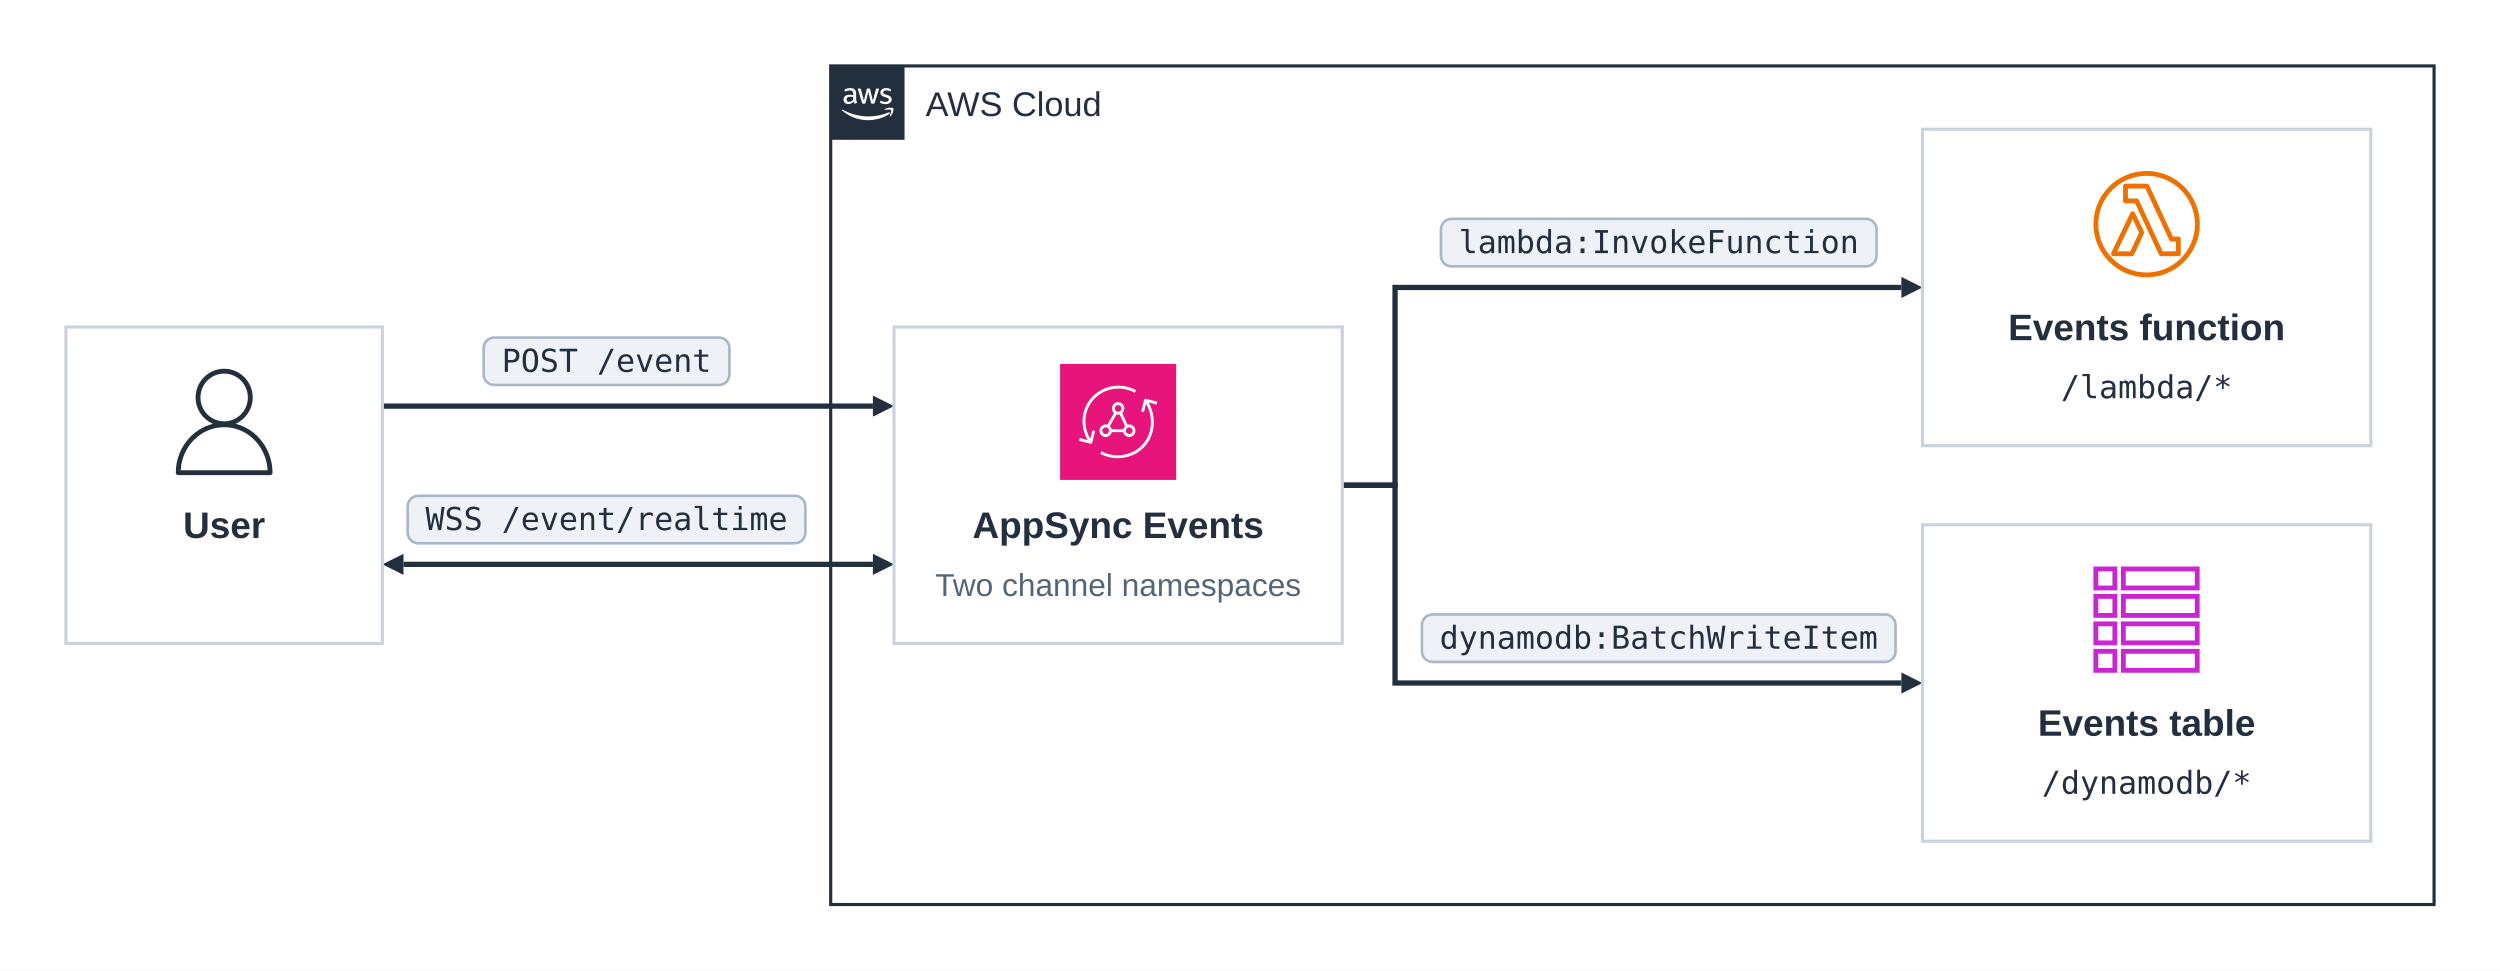
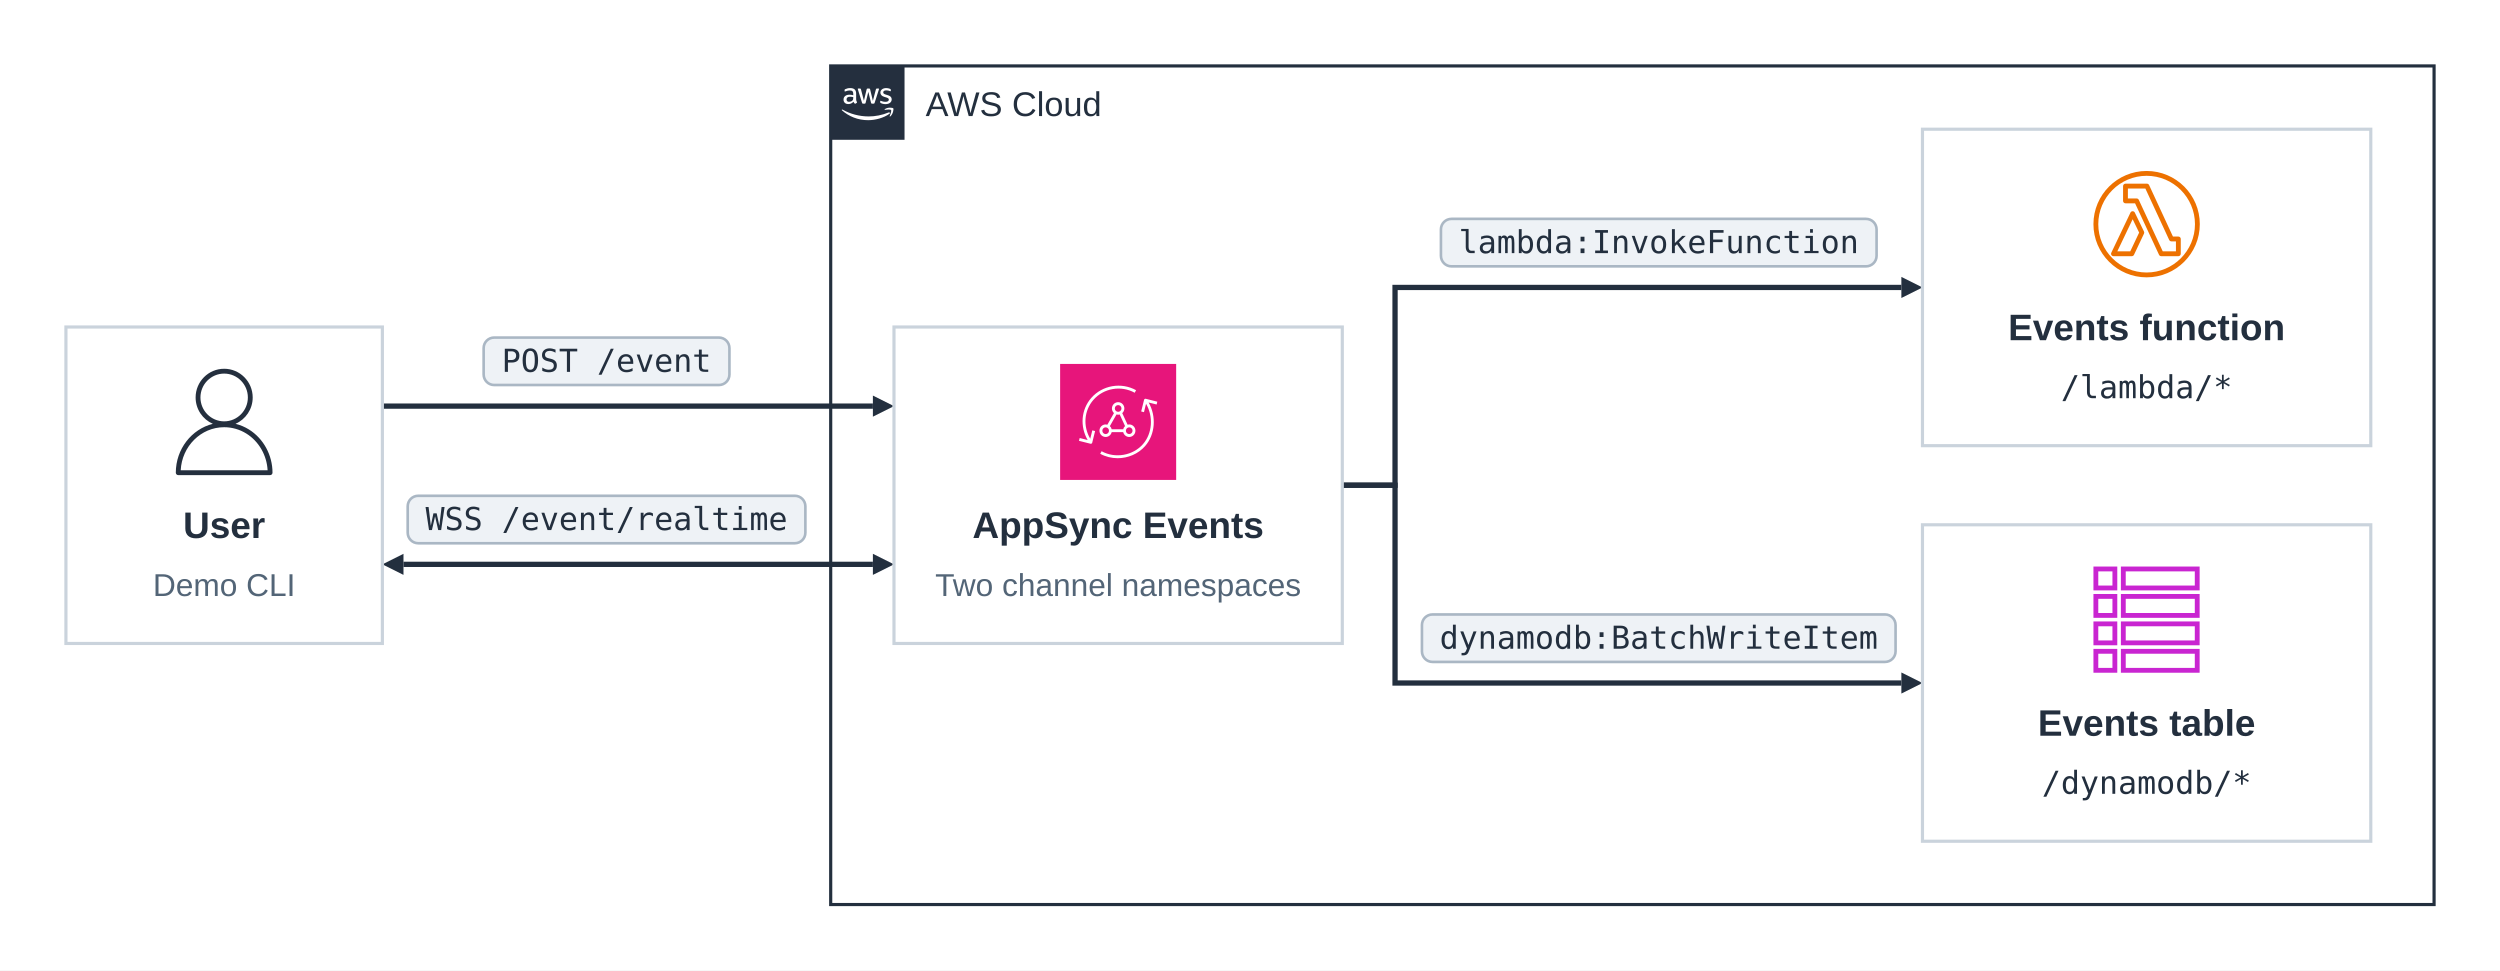
<svg xmlns="http://www.w3.org/2000/svg" width="948" height="368" viewBox="-25 -25 948 368" role="img" aria-labelledby="title description">
  <rect x="-25" y="-25" width="948" height="368" fill="#FFFFFF" />
  <g data-group-id="aws">
    <rect x="290" y="0" width="608" height="318" fill="none" stroke="#232F3E" stroke-width="1.2" />
-     <svg width="28" height="28" viewBox="0 0 40 40" version="1.1" id="icon-2df4e799eb24-1" x="290" y="0" preserveAspectRatio="xMidYMid meet" data-icon="" aria-hidden="true">
-       <g id="icon-2df4e799eb24-1-Icon-Architecture-Group/32/AWS-Cloud-logo_32" stroke="none" stroke-width="1" fill="none" fill-rule="evenodd">
-         <rect id="icon-2df4e799eb24-1-Rectangle" fill="#242F3E" x="0" y="0" width="40" height="40" />
-         <path d="M32.698,23.901 C33.059,24.37 32.298,26.3 31.957,27.164 C31.853,27.426 32.075,27.529 32.307,27.332 C33.82,26.048 34.212,23.357 33.901,22.969 C33.594,22.583 30.95,22.252 29.338,23.401 C29.089,23.578 29.132,23.822 29.407,23.79 C30.315,23.678 32.338,23.433 32.698,23.901 L32.698,23.901 Z M31.856,25.91 C32.374,25.532 31.93,24.969 31.402,25.19 C27.889,26.654 24.075,27.363 20.602,27.363 C15.459,27.363 10.475,25.974 6.446,23.668 C6.094,23.466 5.833,23.823 6.127,24.082 C9.86,27.398 14.796,29.391 20.274,29.391 C24.184,29.391 28.725,28.183 31.856,25.91 L31.856,25.91 Z M29.712,20.695 C29.214,20.695 28.727,20.642 28.253,20.534 C27.777,20.425 27.413,20.302 27.16,20.161 C27.005,20.077 26.908,19.989 26.869,19.903 C26.831,19.815 26.811,19.729 26.811,19.643 L26.811,19.174 C26.811,18.98 26.884,18.881 27.027,18.881 C27.082,18.881 27.14,18.894 27.2,18.914 C27.261,18.937 27.341,18.969 27.441,19.012 C27.761,19.153 28.108,19.26 28.485,19.336 C28.861,19.411 29.236,19.449 29.611,19.449 C30.208,19.449 30.669,19.347 30.995,19.141 C31.322,18.937 31.484,18.646 31.484,18.268 C31.484,18.008 31.399,17.793 31.227,17.619 C31.056,17.445 30.738,17.286 30.275,17.134 L28.9,16.713 C28.203,16.497 27.698,16.184 27.383,15.775 C27.068,15.363 26.911,14.916 26.911,14.428 C26.911,14.041 26.996,13.699 27.169,13.401 C27.339,13.104 27.564,12.851 27.845,12.64 C28.13,12.43 28.459,12.272 28.834,12.162 C29.208,12.055 29.606,12 30.026,12 C30.236,12 30.449,12.014 30.666,12.041 C30.881,12.067 31.085,12.103 31.278,12.146 C31.471,12.191 31.651,12.239 31.816,12.292 C31.982,12.347 32.114,12.401 32.215,12.454 C32.346,12.529 32.439,12.605 32.496,12.681 C32.551,12.756 32.579,12.858 32.579,12.989 L32.579,13.425 C32.579,13.62 32.507,13.716 32.362,13.716 C32.285,13.716 32.165,13.68 31.998,13.604 C31.458,13.365 30.848,13.248 30.177,13.248 C29.635,13.248 29.214,13.334 28.916,13.506 C28.617,13.68 28.468,13.955 28.468,14.333 C28.468,14.591 28.562,14.81 28.751,14.988 C28.939,15.166 29.286,15.336 29.795,15.499 L31.137,15.921 C31.822,16.135 32.311,16.433 32.603,16.809 C32.897,17.188 33.044,17.619 33.044,18.104 C33.044,18.505 32.961,18.864 32.794,19.182 C32.628,19.501 32.399,19.772 32.105,19.999 C31.813,20.226 31.463,20.398 31.054,20.517 C30.644,20.637 30.197,20.695 29.712,20.695 L29.712,20.695 Z M17.547,20.451 C17.381,20.451 17.26,20.424 17.182,20.364 C17.104,20.303 17.038,20.183 16.983,19.999 L14.761,12.842 C14.708,12.658 14.679,12.535 14.679,12.471 C14.679,12.32 14.757,12.244 14.912,12.244 L15.839,12.244 C16.016,12.244 16.14,12.274 16.213,12.334 C16.284,12.392 16.347,12.512 16.402,12.698 L17.993,18.818 L19.47,12.698 C19.514,12.512 19.574,12.392 19.651,12.334 C19.728,12.274 19.855,12.244 20.031,12.244 L20.796,12.244 C20.971,12.244 21.098,12.274 21.176,12.334 C21.253,12.392 21.314,12.512 21.358,12.698 L22.851,18.899 L24.491,12.698 C24.546,12.512 24.609,12.392 24.681,12.334 C24.754,12.274 24.877,12.244 25.054,12.244 L25.932,12.244 C26.088,12.244 26.165,12.32 26.165,12.471 C26.165,12.512 26.158,12.562 26.149,12.615 C26.136,12.671 26.116,12.746 26.081,12.842 L23.795,19.999 C23.74,20.183 23.673,20.303 23.595,20.364 C23.518,20.424 23.396,20.451 23.231,20.451 L22.418,20.451 C22.242,20.451 22.115,20.421 22.038,20.357 C21.961,20.292 21.9,20.166 21.856,19.984 L20.38,14.024 L18.923,19.984 C18.879,20.166 18.817,20.292 18.74,20.357 C18.662,20.421 18.536,20.451 18.359,20.451 L17.547,20.451 Z M9.939,19.449 C10.25,19.449 10.575,19.392 10.918,19.279 C11.26,19.165 11.558,18.969 11.812,18.687 C11.968,18.515 12.074,18.318 12.136,18.096 C12.196,17.876 12.225,17.609 12.225,17.295 L12.225,16.907 C11.951,16.842 11.661,16.791 11.356,16.753 C11.052,16.716 10.757,16.696 10.469,16.696 C9.84,16.696 9.369,16.82 9.061,17.069 C8.752,17.317 8.596,17.672 8.596,18.139 C8.596,18.57 8.713,18.895 8.945,19.117 C9.177,19.339 9.509,19.449 9.939,19.449 L9.939,19.449 Z M13.785,18.041 C13.785,18.386 13.82,18.66 13.892,18.866 C13.965,19.072 14.067,19.294 14.199,19.53 C14.243,19.606 14.265,19.676 14.265,19.739 C14.265,19.838 14.204,19.93 14.083,20.015 L13.486,20.405 C13.398,20.458 13.315,20.486 13.238,20.486 C13.137,20.486 13.044,20.443 12.956,20.357 C12.822,20.226 12.71,20.084 12.617,19.927 C12.521,19.771 12.425,19.588 12.326,19.383 C11.585,20.236 10.658,20.663 9.542,20.663 C8.746,20.663 8.116,20.443 7.651,19.999 C7.188,19.557 6.956,18.963 6.956,18.219 C6.956,17.432 7.243,16.796 7.819,16.316 C8.392,15.836 9.167,15.595 10.138,15.595 C10.459,15.595 10.793,15.62 11.141,15.668 C11.488,15.716 11.851,15.785 12.225,15.871 L12.225,15.192 C12.225,14.49 12.078,13.996 11.779,13.709 C11.481,13.423 10.968,13.281 10.239,13.281 C9.906,13.281 9.566,13.32 9.218,13.401 C8.871,13.482 8.53,13.587 8.199,13.716 C8.044,13.781 7.933,13.822 7.868,13.838 C7.802,13.854 7.752,13.862 7.719,13.862 C7.587,13.862 7.519,13.766 7.519,13.57 L7.519,13.118 C7.519,12.966 7.543,12.858 7.587,12.795 C7.631,12.729 7.719,12.664 7.852,12.6 C8.183,12.437 8.581,12.297 9.044,12.179 C9.509,12.06 10,12 10.52,12 C11.646,12 12.472,12.253 12.997,12.753 C13.521,13.255 13.785,14.013 13.785,15.028 L13.785,18.041 Z" id="icon-2df4e799eb24-1-Fill-1" fill="#FFFFFF" />
+     <svg width="28" height="28" viewBox="0 0 40 40" version="1.1" id="icon-6be8a9335b21-1" x="290" y="0" preserveAspectRatio="xMidYMid meet" data-icon="" aria-hidden="true">
+       <g id="icon-6be8a9335b21-1-Icon-Architecture-Group/32/AWS-Cloud-logo_32" stroke="none" stroke-width="1" fill="none" fill-rule="evenodd">
+         <rect id="icon-6be8a9335b21-1-Rectangle" fill="#242F3E" x="0" y="0" width="40" height="40" />
+         <path d="M32.698,23.901 C33.059,24.37 32.298,26.3 31.957,27.164 C31.853,27.426 32.075,27.529 32.307,27.332 C33.82,26.048 34.212,23.357 33.901,22.969 C33.594,22.583 30.95,22.252 29.338,23.401 C29.089,23.578 29.132,23.822 29.407,23.79 C30.315,23.678 32.338,23.433 32.698,23.901 L32.698,23.901 Z M31.856,25.91 C32.374,25.532 31.93,24.969 31.402,25.19 C27.889,26.654 24.075,27.363 20.602,27.363 C15.459,27.363 10.475,25.974 6.446,23.668 C6.094,23.466 5.833,23.823 6.127,24.082 C9.86,27.398 14.796,29.391 20.274,29.391 C24.184,29.391 28.725,28.183 31.856,25.91 L31.856,25.91 Z M29.712,20.695 C29.214,20.695 28.727,20.642 28.253,20.534 C27.777,20.425 27.413,20.302 27.16,20.161 C27.005,20.077 26.908,19.989 26.869,19.903 C26.831,19.815 26.811,19.729 26.811,19.643 L26.811,19.174 C26.811,18.98 26.884,18.881 27.027,18.881 C27.082,18.881 27.14,18.894 27.2,18.914 C27.261,18.937 27.341,18.969 27.441,19.012 C27.761,19.153 28.108,19.26 28.485,19.336 C28.861,19.411 29.236,19.449 29.611,19.449 C30.208,19.449 30.669,19.347 30.995,19.141 C31.322,18.937 31.484,18.646 31.484,18.268 C31.484,18.008 31.399,17.793 31.227,17.619 C31.056,17.445 30.738,17.286 30.275,17.134 L28.9,16.713 C28.203,16.497 27.698,16.184 27.383,15.775 C27.068,15.363 26.911,14.916 26.911,14.428 C26.911,14.041 26.996,13.699 27.169,13.401 C27.339,13.104 27.564,12.851 27.845,12.64 C28.13,12.43 28.459,12.272 28.834,12.162 C29.208,12.055 29.606,12 30.026,12 C30.236,12 30.449,12.014 30.666,12.041 C30.881,12.067 31.085,12.103 31.278,12.146 C31.471,12.191 31.651,12.239 31.816,12.292 C31.982,12.347 32.114,12.401 32.215,12.454 C32.346,12.529 32.439,12.605 32.496,12.681 C32.551,12.756 32.579,12.858 32.579,12.989 L32.579,13.425 C32.579,13.62 32.507,13.716 32.362,13.716 C32.285,13.716 32.165,13.68 31.998,13.604 C31.458,13.365 30.848,13.248 30.177,13.248 C29.635,13.248 29.214,13.334 28.916,13.506 C28.617,13.68 28.468,13.955 28.468,14.333 C28.468,14.591 28.562,14.81 28.751,14.988 C28.939,15.166 29.286,15.336 29.795,15.499 L31.137,15.921 C31.822,16.135 32.311,16.433 32.603,16.809 C32.897,17.188 33.044,17.619 33.044,18.104 C33.044,18.505 32.961,18.864 32.794,19.182 C32.628,19.501 32.399,19.772 32.105,19.999 C31.813,20.226 31.463,20.398 31.054,20.517 C30.644,20.637 30.197,20.695 29.712,20.695 L29.712,20.695 Z M17.547,20.451 C17.381,20.451 17.26,20.424 17.182,20.364 C17.104,20.303 17.038,20.183 16.983,19.999 L14.761,12.842 C14.708,12.658 14.679,12.535 14.679,12.471 C14.679,12.32 14.757,12.244 14.912,12.244 L15.839,12.244 C16.016,12.244 16.14,12.274 16.213,12.334 C16.284,12.392 16.347,12.512 16.402,12.698 L17.993,18.818 L19.47,12.698 C19.514,12.512 19.574,12.392 19.651,12.334 C19.728,12.274 19.855,12.244 20.031,12.244 L20.796,12.244 C20.971,12.244 21.098,12.274 21.176,12.334 C21.253,12.392 21.314,12.512 21.358,12.698 L22.851,18.899 L24.491,12.698 C24.546,12.512 24.609,12.392 24.681,12.334 C24.754,12.274 24.877,12.244 25.054,12.244 L25.932,12.244 C26.088,12.244 26.165,12.32 26.165,12.471 C26.165,12.512 26.158,12.562 26.149,12.615 C26.136,12.671 26.116,12.746 26.081,12.842 L23.795,19.999 C23.74,20.183 23.673,20.303 23.595,20.364 C23.518,20.424 23.396,20.451 23.231,20.451 L22.418,20.451 C22.242,20.451 22.115,20.421 22.038,20.357 C21.961,20.292 21.9,20.166 21.856,19.984 L20.38,14.024 L18.923,19.984 C18.879,20.166 18.817,20.292 18.74,20.357 C18.662,20.421 18.536,20.451 18.359,20.451 L17.547,20.451 Z M9.939,19.449 C10.25,19.449 10.575,19.392 10.918,19.279 C11.26,19.165 11.558,18.969 11.812,18.687 C11.968,18.515 12.074,18.318 12.136,18.096 C12.196,17.876 12.225,17.609 12.225,17.295 L12.225,16.907 C11.951,16.842 11.661,16.791 11.356,16.753 C11.052,16.716 10.757,16.696 10.469,16.696 C9.84,16.696 9.369,16.82 9.061,17.069 C8.752,17.317 8.596,17.672 8.596,18.139 C8.596,18.57 8.713,18.895 8.945,19.117 C9.177,19.339 9.509,19.449 9.939,19.449 L9.939,19.449 Z M13.785,18.041 C13.785,18.386 13.82,18.66 13.892,18.866 C13.965,19.072 14.067,19.294 14.199,19.53 C14.243,19.606 14.265,19.676 14.265,19.739 C14.265,19.838 14.204,19.93 14.083,20.015 L13.486,20.405 C13.398,20.458 13.315,20.486 13.238,20.486 C13.137,20.486 13.044,20.443 12.956,20.357 C12.822,20.226 12.71,20.084 12.617,19.927 C12.521,19.771 12.425,19.588 12.326,19.383 C11.585,20.236 10.658,20.663 9.542,20.663 C8.746,20.663 8.116,20.443 7.651,19.999 C7.188,19.557 6.956,18.963 6.956,18.219 C6.956,17.432 7.243,16.796 7.819,16.316 C8.392,15.836 9.167,15.595 10.138,15.595 C10.459,15.595 10.793,15.62 11.141,15.668 C11.488,15.716 11.851,15.785 12.225,15.871 L12.225,15.192 C12.225,14.49 12.078,13.996 11.779,13.709 C11.481,13.423 10.968,13.281 10.239,13.281 C9.906,13.281 9.566,13.32 9.218,13.401 C8.871,13.482 8.53,13.587 8.199,13.716 C8.044,13.781 7.933,13.822 7.868,13.838 C7.802,13.854 7.752,13.862 7.719,13.862 C7.587,13.862 7.519,13.766 7.519,13.57 L7.519,13.118 C7.519,12.966 7.543,12.858 7.587,12.795 C7.631,12.729 7.719,12.664 7.852,12.6 C8.183,12.437 8.581,12.297 9.044,12.179 C9.509,12.06 10,12 10.52,12 C11.646,12 12.472,12.253 12.997,12.753 C13.521,13.255 13.785,14.013 13.785,15.028 L13.785,18.041 Z" id="icon-6be8a9335b21-1-Fill-1" fill="#FFFFFF" />
      </g>
    </svg>
    <text x="326" y="19" font-family="Arial, Helvetica, sans-serif" font-size="13" text-anchor="start" fill="#232F3E" font-weight="normal">
      <tspan x="326" dy="0">AWS Cloud</tspan>
    </text>
  </g>
  <g data-edge-from="user" data-edge-to="api">
    <polyline points="120,129 306,129" fill="none" stroke="#232F3E" stroke-width="2" stroke-linejoin="miter" />
    <polygon points="314,129 306,125 306,133" fill="#232F3E" />
    <rect x="158.4" y="103" width="93.2" height="18" rx="4" fill="#EEF2F6" stroke="#AAB7C4" stroke-width="1" data-chip="api" />
    <text x="205" y="116" font-family="Consolas, Menlo, DejaVu Sans Mono, Liberation Mono, monospace" font-size="12" text-anchor="middle" fill="#232F3E" font-weight="normal">
      <tspan x="205" dy="0">POST /event</tspan>
    </text>
  </g>
  <g data-edge-from="user" data-edge-to="api">
    <polyline points="128,189 306,189" fill="none" stroke="#232F3E" stroke-width="2" stroke-linejoin="miter" />
    <polygon points="314,189 306,185 306,193" fill="#232F3E" />
    <polygon points="120,189 128,193 128,185" fill="#232F3E" />
    <rect x="129.6" y="163" width="150.8" height="18" rx="4" fill="#EEF2F6" stroke="#AAB7C4" stroke-width="1" data-chip="api" />
    <text x="205" y="176" font-family="Consolas, Menlo, DejaVu Sans Mono, Liberation Mono, monospace" font-size="12" text-anchor="middle" fill="#232F3E" font-weight="normal">
      <tspan x="205" dy="0">WSS /event/realtime</tspan>
    </text>
  </g>
  <g data-edge-from="api" data-edge-to="fn">
    <polyline points="484,159 504,159 504,84 696,84" fill="none" stroke="#232F3E" stroke-width="2" stroke-linejoin="miter" />
    <polygon points="704,84 696,80 696,88" fill="#232F3E" />
    <rect x="521.4" y="58" width="165.2" height="18" rx="4" fill="#EEF2F6" stroke="#AAB7C4" stroke-width="1" data-chip="api" />
    <text x="604" y="71" font-family="Consolas, Menlo, DejaVu Sans Mono, Liberation Mono, monospace" font-size="12" text-anchor="middle" fill="#232F3E" font-weight="normal">
      <tspan x="604" dy="0">lambda:InvokeFunction</tspan>
    </text>
  </g>
  <g data-edge-from="api" data-edge-to="table">
    <polyline points="484,159 504,159 504,234 696,234" fill="none" stroke="#232F3E" stroke-width="2" stroke-linejoin="miter" />
    <polygon points="704,234 696,230 696,238" fill="#232F3E" />
    <rect x="514.2" y="208" width="179.6" height="18" rx="4" fill="#EEF2F6" stroke="#AAB7C4" stroke-width="1" data-chip="api" />
    <text x="604" y="221" font-family="Consolas, Menlo, DejaVu Sans Mono, Liberation Mono, monospace" font-size="12" text-anchor="middle" fill="#232F3E" font-weight="normal">
      <tspan x="604" dy="0">dynamodb:BatchWriteItem</tspan>
    </text>
  </g>
  <g data-node-id="user">
    <rect x="0" y="99" width="120" height="120" fill="#FFFFFF" stroke="#CAD3DC" stroke-width="1.2" />
-     <svg width="44" height="44" viewBox="0 0 48 48" version="1.1" id="icon-2df4e799eb24-2" x="38" y="113" preserveAspectRatio="xMidYMid meet" data-icon="" aria-hidden="true">
-       <g id="icon-2df4e799eb24-2-Icon-Resource/General-Resource/Res_User_48" stroke="none" stroke-width="1" fill="none" fill-rule="evenodd">
-         <path d="M6.025,44 C6.524,34.085 14.395,26.178 24,26.178 C27.248,26.178 30.43,27.092 33.205,28.822 C38.354,32.033 41.653,37.783 41.974,44 L6.025,44 Z M14.192,13.878 C14.192,8.432 18.592,4 24.001,4 C29.408,4 33.807,8.432 33.807,13.878 C33.807,19.325 29.408,23.757 24.001,23.757 C18.592,23.757 14.192,19.325 14.192,13.878 L14.192,13.878 Z M34.263,27.125 C32.53,26.044 30.65,25.26 28.698,24.771 C32.877,22.939 35.807,18.749 35.807,13.878 C35.807,7.329 30.51,2 24.001,2 C17.489,2 12.192,7.329 12.192,13.878 C12.192,18.755 15.13,22.95 19.317,24.778 C10.545,26.981 4,35.2 4,45 C4,45.552 4.447,46 5,46 L43,46 C43.552,46 44,45.552 44,45 C44,37.719 40.269,30.87 34.263,27.125 L34.263,27.125 Z" id="icon-2df4e799eb24-2-Fill-1" fill="#242F3E" />
+     <svg width="44" height="44" viewBox="0 0 48 48" version="1.1" id="icon-6be8a9335b21-2" x="38" y="113" preserveAspectRatio="xMidYMid meet" data-icon="" aria-hidden="true">
+       <g id="icon-6be8a9335b21-2-Icon-Resource/General-Resource/Res_User_48" stroke="none" stroke-width="1" fill="none" fill-rule="evenodd">
+         <path d="M6.025,44 C6.524,34.085 14.395,26.178 24,26.178 C27.248,26.178 30.43,27.092 33.205,28.822 C38.354,32.033 41.653,37.783 41.974,44 L6.025,44 Z M14.192,13.878 C14.192,8.432 18.592,4 24.001,4 C29.408,4 33.807,8.432 33.807,13.878 C33.807,19.325 29.408,23.757 24.001,23.757 C18.592,23.757 14.192,19.325 14.192,13.878 L14.192,13.878 Z M34.263,27.125 C32.53,26.044 30.65,25.26 28.698,24.771 C32.877,22.939 35.807,18.749 35.807,13.878 C35.807,7.329 30.51,2 24.001,2 C17.489,2 12.192,7.329 12.192,13.878 C12.192,18.755 15.13,22.95 19.317,24.778 C10.545,26.981 4,35.2 4,45 C4,45.552 4.447,46 5,46 L43,46 C43.552,46 44,45.552 44,45 C44,37.719 40.269,30.87 34.263,27.125 L34.263,27.125 Z" id="icon-6be8a9335b21-2-Fill-1" fill="#242F3E" />
      </g>
    </svg>
    <text x="60" y="179" font-family="Arial, Helvetica, sans-serif" font-size="14" text-anchor="middle" fill="#232F3E" font-weight="600">
      <tspan x="60" dy="0">User</tspan>
    </text>
+     <text x="60" y="201" font-family="Arial, Helvetica, sans-serif" font-size="12" text-anchor="middle" fill="#536577" font-weight="normal">
+       <tspan x="60" dy="0">Demo CLI</tspan>
+     </text>
  </g>
  <g data-node-id="api">
    <rect x="314" y="99" width="170" height="120" fill="#FFFFFF" stroke="#CAD3DC" stroke-width="1.2" />
-     <svg width="44" height="44" viewBox="0 0 80 80" version="1.1" id="icon-2df4e799eb24-3" x="377" y="113" preserveAspectRatio="xMidYMid meet" data-icon="" aria-hidden="true">
-       <g id="icon-2df4e799eb24-3-Icon-Architecture/64/Arch_AWS-AppSync_64" stroke="none" stroke-width="1" fill="none" fill-rule="evenodd">
-         <g id="icon-2df4e799eb24-3-Icon-Architecture-BG/64/Application-Integration" fill="#E7157B">
-           <rect id="icon-2df4e799eb24-3-Rectangle" x="0" y="0" width="80" height="80" />
+     <svg width="44" height="44" viewBox="0 0 80 80" version="1.1" id="icon-6be8a9335b21-3" x="377" y="113" preserveAspectRatio="xMidYMid meet" data-icon="" aria-hidden="true">
+       <g id="icon-6be8a9335b21-3-Icon-Architecture/64/Arch_AWS-AppSync_64" stroke="none" stroke-width="1" fill="none" fill-rule="evenodd">
+         <g id="icon-6be8a9335b21-3-Icon-Architecture-BG/64/Application-Integration" fill="#E7157B">
+           <rect id="icon-6be8a9335b21-3-Rectangle" x="0" y="0" width="80" height="80" />
        </g>
-         <g id="icon-2df4e799eb24-3-Icon-Service/64/AWS-AppSync" transform="translate(13, 15)" fill="#FFFFFF">
-           <path d="M53.52,12.981 L48.014,11.589 C53.478,21.116 52.61,33.6 45.626,41.602 C40.854,47.071 33.772,50 26.652,50 C22.509,50 18.353,49.008 14.631,46.949 L15.583,45.191 C24.912,50.354 37.189,48.241 44.139,40.277 C50.598,32.877 51.364,21.295 46.24,12.482 L44.81,18.262 L42.888,17.776 L44.87,9.762 C45.003,9.226 45.54,8.896 46.071,9.034 L54,11.037 L53.52,12.981 Z M7.758,36.587 L9.19,30.8 L11.112,31.286 L9.13,39.3 C9.018,39.756 8.614,40.059 8.17,40.059 C8.09,40.059 8.009,40.05 7.929,40.029 L-3.55271368e-15,38.026 L0.48,36.082 L5.977,37.471 C0.556,28.105 1.441,16.503 8.459,8.462 C16.117,-0.311 29.117,-2.559 39.37,3.116 L38.418,4.873 C28.969,-0.355 16.995,1.711 9.946,9.787 C3.471,17.206 2.685,27.943 7.758,36.587 L7.758,36.587 Z M18.396,28.72 C19.663,28.72 20.694,29.762 20.694,31.043 C20.694,32.323 19.663,33.365 18.396,33.365 C17.128,33.365 16.098,32.323 16.098,31.043 C16.098,29.762 17.128,28.72 18.396,28.72 L18.396,28.72 Z M25.864,19.849 C26.228,19.951 26.605,20.023 27,20.023 C27.372,20.023 27.726,19.96 28.07,19.869 L31.768,27.853 C31.141,28.428 30.685,29.182 30.482,30.041 L22.548,30.041 C22.349,29.197 21.906,28.452 21.295,27.88 L25.864,19.849 Z M27,13.375 C28.268,13.375 29.298,14.416 29.298,15.697 C29.298,16.978 28.268,18.02 27,18.02 C25.733,18.02 24.703,16.978 24.703,15.697 C24.703,14.416 25.733,13.375 27,13.375 L27,13.375 Z M36.932,31.043 C36.932,32.323 35.901,33.365 34.634,33.365 C33.367,33.365 32.336,32.323 32.336,31.043 C32.336,29.762 33.367,28.72 34.634,28.72 C35.901,28.72 36.932,29.762 36.932,31.043 L36.932,31.043 Z M18.396,35.369 C20.413,35.369 22.099,33.946 22.548,32.045 L30.482,32.045 C30.932,33.946 32.617,35.369 34.634,35.369 C36.993,35.369 38.914,33.428 38.914,31.043 C38.914,28.657 36.993,26.716 34.634,26.716 C34.242,26.716 33.869,26.788 33.509,26.888 L29.821,18.925 C30.708,18.132 31.281,16.986 31.281,15.697 C31.281,13.311 29.36,11.371 27,11.371 C24.64,11.371 22.72,13.311 22.72,15.697 C22.72,16.962 23.269,18.09 24.128,18.881 L19.565,26.902 C19.191,26.794 18.804,26.716 18.396,26.716 C16.036,26.716 14.115,28.657 14.115,31.043 C14.115,33.428 16.036,35.369 18.396,35.369 L18.396,35.369 Z" id="icon-2df4e799eb24-3-AWS-AppSync-Icon_64_Squid" />
+         <g id="icon-6be8a9335b21-3-Icon-Service/64/AWS-AppSync" transform="translate(13, 15)" fill="#FFFFFF">
+           <path d="M53.52,12.981 L48.014,11.589 C53.478,21.116 52.61,33.6 45.626,41.602 C40.854,47.071 33.772,50 26.652,50 C22.509,50 18.353,49.008 14.631,46.949 L15.583,45.191 C24.912,50.354 37.189,48.241 44.139,40.277 C50.598,32.877 51.364,21.295 46.24,12.482 L44.81,18.262 L42.888,17.776 L44.87,9.762 C45.003,9.226 45.54,8.896 46.071,9.034 L54,11.037 L53.52,12.981 Z M7.758,36.587 L9.19,30.8 L11.112,31.286 L9.13,39.3 C9.018,39.756 8.614,40.059 8.17,40.059 C8.09,40.059 8.009,40.05 7.929,40.029 L-3.55271368e-15,38.026 L0.48,36.082 L5.977,37.471 C0.556,28.105 1.441,16.503 8.459,8.462 C16.117,-0.311 29.117,-2.559 39.37,3.116 L38.418,4.873 C28.969,-0.355 16.995,1.711 9.946,9.787 C3.471,17.206 2.685,27.943 7.758,36.587 L7.758,36.587 Z M18.396,28.72 C19.663,28.72 20.694,29.762 20.694,31.043 C20.694,32.323 19.663,33.365 18.396,33.365 C17.128,33.365 16.098,32.323 16.098,31.043 C16.098,29.762 17.128,28.72 18.396,28.72 L18.396,28.72 Z M25.864,19.849 C26.228,19.951 26.605,20.023 27,20.023 C27.372,20.023 27.726,19.96 28.07,19.869 L31.768,27.853 C31.141,28.428 30.685,29.182 30.482,30.041 L22.548,30.041 C22.349,29.197 21.906,28.452 21.295,27.88 L25.864,19.849 Z M27,13.375 C28.268,13.375 29.298,14.416 29.298,15.697 C29.298,16.978 28.268,18.02 27,18.02 C25.733,18.02 24.703,16.978 24.703,15.697 C24.703,14.416 25.733,13.375 27,13.375 L27,13.375 Z M36.932,31.043 C36.932,32.323 35.901,33.365 34.634,33.365 C33.367,33.365 32.336,32.323 32.336,31.043 C32.336,29.762 33.367,28.72 34.634,28.72 C35.901,28.72 36.932,29.762 36.932,31.043 L36.932,31.043 Z M18.396,35.369 C20.413,35.369 22.099,33.946 22.548,32.045 L30.482,32.045 C30.932,33.946 32.617,35.369 34.634,35.369 C36.993,35.369 38.914,33.428 38.914,31.043 C38.914,28.657 36.993,26.716 34.634,26.716 C34.242,26.716 33.869,26.788 33.509,26.888 L29.821,18.925 C30.708,18.132 31.281,16.986 31.281,15.697 C31.281,13.311 29.36,11.371 27,11.371 C24.64,11.371 22.72,13.311 22.72,15.697 C22.72,16.962 23.269,18.09 24.128,18.881 L19.565,26.902 C19.191,26.794 18.804,26.716 18.396,26.716 C16.036,26.716 14.115,28.657 14.115,31.043 C14.115,33.428 16.036,35.369 18.396,35.369 L18.396,35.369 Z" id="icon-6be8a9335b21-3-AWS-AppSync-Icon_64_Squid" />
        </g>
      </g>
    </svg>
    <text x="399" y="179" font-family="Arial, Helvetica, sans-serif" font-size="14" text-anchor="middle" fill="#232F3E" font-weight="600">
      <tspan x="399" dy="0">AppSync Events</tspan>
    </text>
    <text x="399" y="201" font-family="Arial, Helvetica, sans-serif" font-size="12" text-anchor="middle" fill="#536577" font-weight="normal">
      <tspan x="399" dy="0">Two channel namespaces</tspan>
    </text>
  </g>
  <g data-node-id="fn">
    <rect x="704" y="24" width="170" height="120" fill="#FFFFFF" stroke="#CAD3DC" stroke-width="1.2" />
-     <svg width="44" height="44" viewBox="0 0 48 48" version="1.1" id="icon-2df4e799eb24-4" x="767" y="38" preserveAspectRatio="xMidYMid meet" data-icon="" aria-hidden="true">
-       <g id="icon-2df4e799eb24-4-Icon-Resource/Compute/Res_AWS-Lambda_Lambda-Function_48" stroke="none" stroke-width="1" fill="none" fill-rule="evenodd">
-         <path d="M24,44 C12.972,44 4,35.028 4,24 C4,12.972 12.972,4 24,4 C35.028,4 44,12.972 44,24 C44,35.028 35.028,44 24,44 L24,44 Z M24,2 C11.869,2 2,11.869 2,24 C2,36.131 11.869,46 24,46 C36.131,46 46,36.131 46,24 C46,11.869 36.131,2 24,2 L24,2 Z M17.231,35.25 L11.876,35.25 L18.221,21.959 L20.902,27.492 L17.231,35.25 Z M19.114,19.215 C18.946,18.87 18.597,18.651 18.214,18.651 L18.211,18.651 C17.826,18.652 17.477,18.874 17.312,19.221 L9.389,35.819 C9.24,36.129 9.262,36.493 9.445,36.783 C9.628,37.074 9.947,37.25 10.291,37.25 L17.864,37.25 C18.251,37.25 18.603,37.027 18.769,36.678 L22.915,27.915 C23.044,27.642 23.043,27.323 22.911,27.051 L19.114,19.215 Z M36.125,35.25 L30.673,35.25 L20.761,13.953 C20.597,13.601 20.243,13.375 19.854,13.375 L16.251,13.375 L16.255,9.25 L23.475,9.25 L33.339,30.545 C33.503,30.898 33.856,31.125 34.246,31.125 L36.125,31.125 L36.125,35.25 Z M37.125,29.125 L34.885,29.125 L25.021,7.83 C24.856,7.477 24.503,7.25 24.113,7.25 L15.256,7.25 C14.704,7.25 14.257,7.697 14.256,8.249 L14.25,14.374 C14.25,14.64 14.355,14.894 14.543,15.082 C14.73,15.27 14.984,15.375 15.25,15.375 L19.217,15.375 L29.129,36.672 C29.293,37.024 29.646,37.25 30.035,37.25 L37.125,37.25 C37.678,37.25 38.125,36.803 38.125,36.25 L38.125,30.125 C38.125,29.572 37.678,29.125 37.125,29.125 L37.125,29.125 Z" id="icon-2df4e799eb24-4-Amazon-Lambda-Lambda-Function_Resource-Icon_light-bg" fill="#ED7100" />
+     <svg width="44" height="44" viewBox="0 0 48 48" version="1.1" id="icon-6be8a9335b21-4" x="767" y="38" preserveAspectRatio="xMidYMid meet" data-icon="" aria-hidden="true">
+       <g id="icon-6be8a9335b21-4-Icon-Resource/Compute/Res_AWS-Lambda_Lambda-Function_48" stroke="none" stroke-width="1" fill="none" fill-rule="evenodd">
+         <path d="M24,44 C12.972,44 4,35.028 4,24 C4,12.972 12.972,4 24,4 C35.028,4 44,12.972 44,24 C44,35.028 35.028,44 24,44 L24,44 Z M24,2 C11.869,2 2,11.869 2,24 C2,36.131 11.869,46 24,46 C36.131,46 46,36.131 46,24 C46,11.869 36.131,2 24,2 L24,2 Z M17.231,35.25 L11.876,35.25 L18.221,21.959 L20.902,27.492 L17.231,35.25 Z M19.114,19.215 C18.946,18.87 18.597,18.651 18.214,18.651 L18.211,18.651 C17.826,18.652 17.477,18.874 17.312,19.221 L9.389,35.819 C9.24,36.129 9.262,36.493 9.445,36.783 C9.628,37.074 9.947,37.25 10.291,37.25 L17.864,37.25 C18.251,37.25 18.603,37.027 18.769,36.678 L22.915,27.915 C23.044,27.642 23.043,27.323 22.911,27.051 L19.114,19.215 Z M36.125,35.25 L30.673,35.25 L20.761,13.953 C20.597,13.601 20.243,13.375 19.854,13.375 L16.251,13.375 L16.255,9.25 L23.475,9.25 L33.339,30.545 C33.503,30.898 33.856,31.125 34.246,31.125 L36.125,31.125 L36.125,35.25 Z M37.125,29.125 L34.885,29.125 L25.021,7.83 C24.856,7.477 24.503,7.25 24.113,7.25 L15.256,7.25 C14.704,7.25 14.257,7.697 14.256,8.249 L14.25,14.374 C14.25,14.64 14.355,14.894 14.543,15.082 C14.73,15.27 14.984,15.375 15.25,15.375 L19.217,15.375 L29.129,36.672 C29.293,37.024 29.646,37.25 30.035,37.25 L37.125,37.25 C37.678,37.25 38.125,36.803 38.125,36.25 L38.125,30.125 C38.125,29.572 37.678,29.125 37.125,29.125 L37.125,29.125 Z" id="icon-6be8a9335b21-4-Amazon-Lambda-Lambda-Function_Resource-Icon_light-bg" fill="#ED7100" />
      </g>
    </svg>
    <text x="789" y="104" font-family="Arial, Helvetica, sans-serif" font-size="14" text-anchor="middle" fill="#232F3E" font-weight="600">
      <tspan x="789" dy="0">Events function</tspan>
    </text>
    <text x="789" y="126" font-family="Consolas, Menlo, DejaVu Sans Mono, Liberation Mono, monospace" font-size="12" text-anchor="middle" fill="#232F3E" font-weight="normal">
      <tspan x="789" dy="0">/lambda/*</tspan>
    </text>
  </g>
  <g data-node-id="table">
    <rect x="704" y="174" width="170" height="120" fill="#FFFFFF" stroke="#CAD3DC" stroke-width="1.2" />
-     <svg width="44" height="44" viewBox="0 0 48 48" version="1.1" id="icon-2df4e799eb24-5" x="767" y="188" preserveAspectRatio="xMidYMid meet" data-icon="" aria-hidden="true">
-       <g id="icon-2df4e799eb24-5-Icon-Resource/Database/Res_Amazon-DynamoDB_Table_48" stroke="none" stroke-width="1" fill="none" fill-rule="evenodd">
-         <path d="M13.355,11.862 L45.928,11.862 L45.928,2 L13.355,2 L13.355,11.862 Z M15.355,9.862 L43.927,9.862 L43.927,4.001 L15.355,4.001 L15.355,9.862 Z M2,11.862 L11.861,11.862 L11.861,2 L2,2 L2,11.862 Z M4,9.862 L9.862,9.862 L9.862,4.001 L4,4.001 L4,9.862 Z M13.355,23.217 L45.928,23.217 L45.928,13.356 L13.355,13.356 L13.355,23.217 Z M15.355,21.217 L43.927,21.217 L43.927,15.356 L15.355,15.356 L15.355,21.217 Z M2,23.217 L11.861,23.217 L11.861,13.356 L2,13.356 L2,23.217 Z M4,21.217 L9.862,21.217 L9.862,15.356 L4,15.356 L4,21.217 Z M13.355,34.572 L45.928,34.572 L45.928,24.711 L13.355,24.711 L13.355,34.572 Z M15.355,32.572 L43.927,32.572 L43.927,26.71 L15.355,26.71 L15.355,32.572 Z M2,34.572 L11.861,34.572 L11.861,24.711 L2,24.711 L2,34.572 Z M4,32.572 L9.862,32.572 L9.862,26.71 L4,26.71 L4,32.572 Z M13.355,45.927 L45.928,45.927 L45.928,36.066 L13.355,36.066 L13.355,45.927 Z M15.355,43.928 L43.927,43.928 L43.927,38.066 L15.355,38.066 L15.355,43.928 Z M2,45.927 L11.861,45.927 L11.861,36.066 L2,36.066 L2,45.927 Z M4,43.928 L9.862,43.928 L9.862,38.066 L4,38.066 L4,43.928 Z" id="icon-2df4e799eb24-5-Amazon-DATABASE_Amazon-DynamoDB_Table_Resource-Icon_light-bg" fill="#C925D1" />
+     <svg width="44" height="44" viewBox="0 0 48 48" version="1.1" id="icon-6be8a9335b21-5" x="767" y="188" preserveAspectRatio="xMidYMid meet" data-icon="" aria-hidden="true">
+       <g id="icon-6be8a9335b21-5-Icon-Resource/Database/Res_Amazon-DynamoDB_Table_48" stroke="none" stroke-width="1" fill="none" fill-rule="evenodd">
+         <path d="M13.355,11.862 L45.928,11.862 L45.928,2 L13.355,2 L13.355,11.862 Z M15.355,9.862 L43.927,9.862 L43.927,4.001 L15.355,4.001 L15.355,9.862 Z M2,11.862 L11.861,11.862 L11.861,2 L2,2 L2,11.862 Z M4,9.862 L9.862,9.862 L9.862,4.001 L4,4.001 L4,9.862 Z M13.355,23.217 L45.928,23.217 L45.928,13.356 L13.355,13.356 L13.355,23.217 Z M15.355,21.217 L43.927,21.217 L43.927,15.356 L15.355,15.356 L15.355,21.217 Z M2,23.217 L11.861,23.217 L11.861,13.356 L2,13.356 L2,23.217 Z M4,21.217 L9.862,21.217 L9.862,15.356 L4,15.356 L4,21.217 Z M13.355,34.572 L45.928,34.572 L45.928,24.711 L13.355,24.711 L13.355,34.572 Z M15.355,32.572 L43.927,32.572 L43.927,26.71 L15.355,26.71 L15.355,32.572 Z M2,34.572 L11.861,34.572 L11.861,24.711 L2,24.711 L2,34.572 Z M4,32.572 L9.862,32.572 L9.862,26.71 L4,26.71 L4,32.572 Z M13.355,45.927 L45.928,45.927 L45.928,36.066 L13.355,36.066 L13.355,45.927 Z M15.355,43.928 L43.927,43.928 L43.927,38.066 L15.355,38.066 L15.355,43.928 Z M2,45.927 L11.861,45.927 L11.861,36.066 L2,36.066 L2,45.927 Z M4,43.928 L9.862,43.928 L9.862,38.066 L4,38.066 L4,43.928 Z" id="icon-6be8a9335b21-5-Amazon-DATABASE_Amazon-DynamoDB_Table_Resource-Icon_light-bg" fill="#C925D1" />
      </g>
    </svg>
    <text x="789" y="254" font-family="Arial, Helvetica, sans-serif" font-size="14" text-anchor="middle" fill="#232F3E" font-weight="600">
      <tspan x="789" dy="0">Events table</tspan>
    </text>
    <text x="789" y="276" font-family="Consolas, Menlo, DejaVu Sans Mono, Liberation Mono, monospace" font-size="12" text-anchor="middle" fill="#232F3E" font-weight="normal">
      <tspan x="789" dy="0">/dynamodb/*</tspan>
    </text>
  </g>
</svg>
